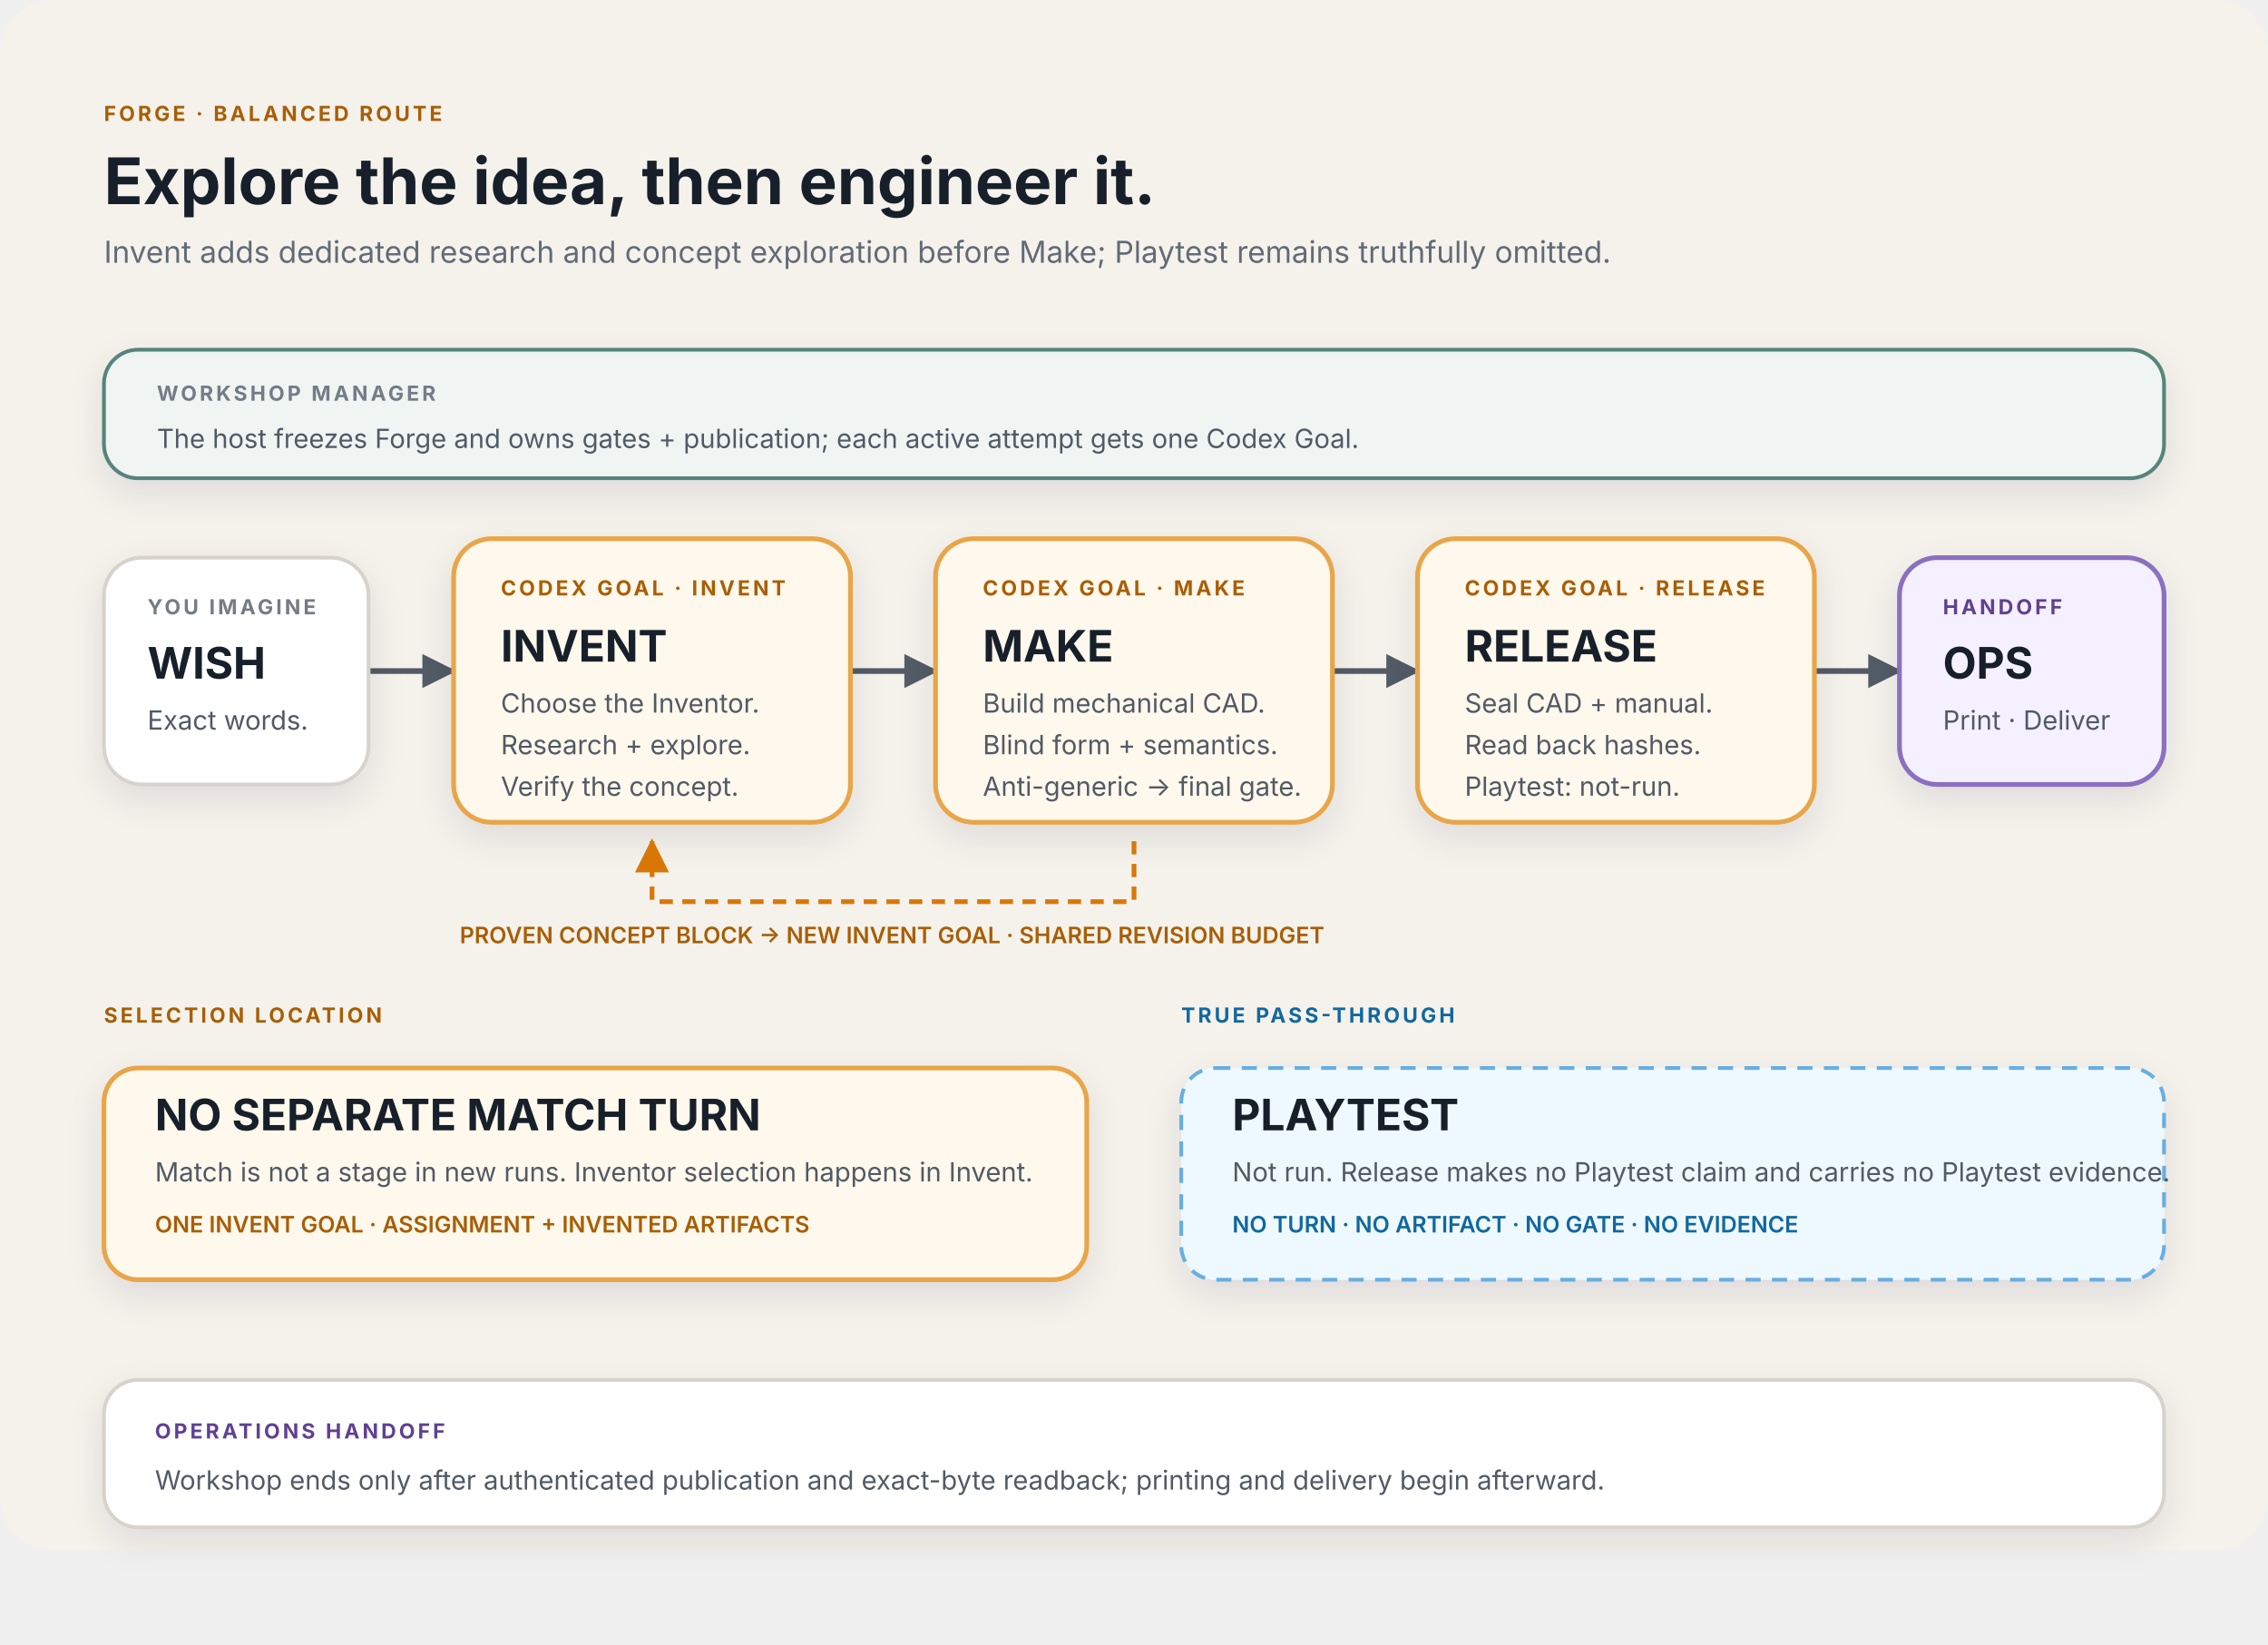
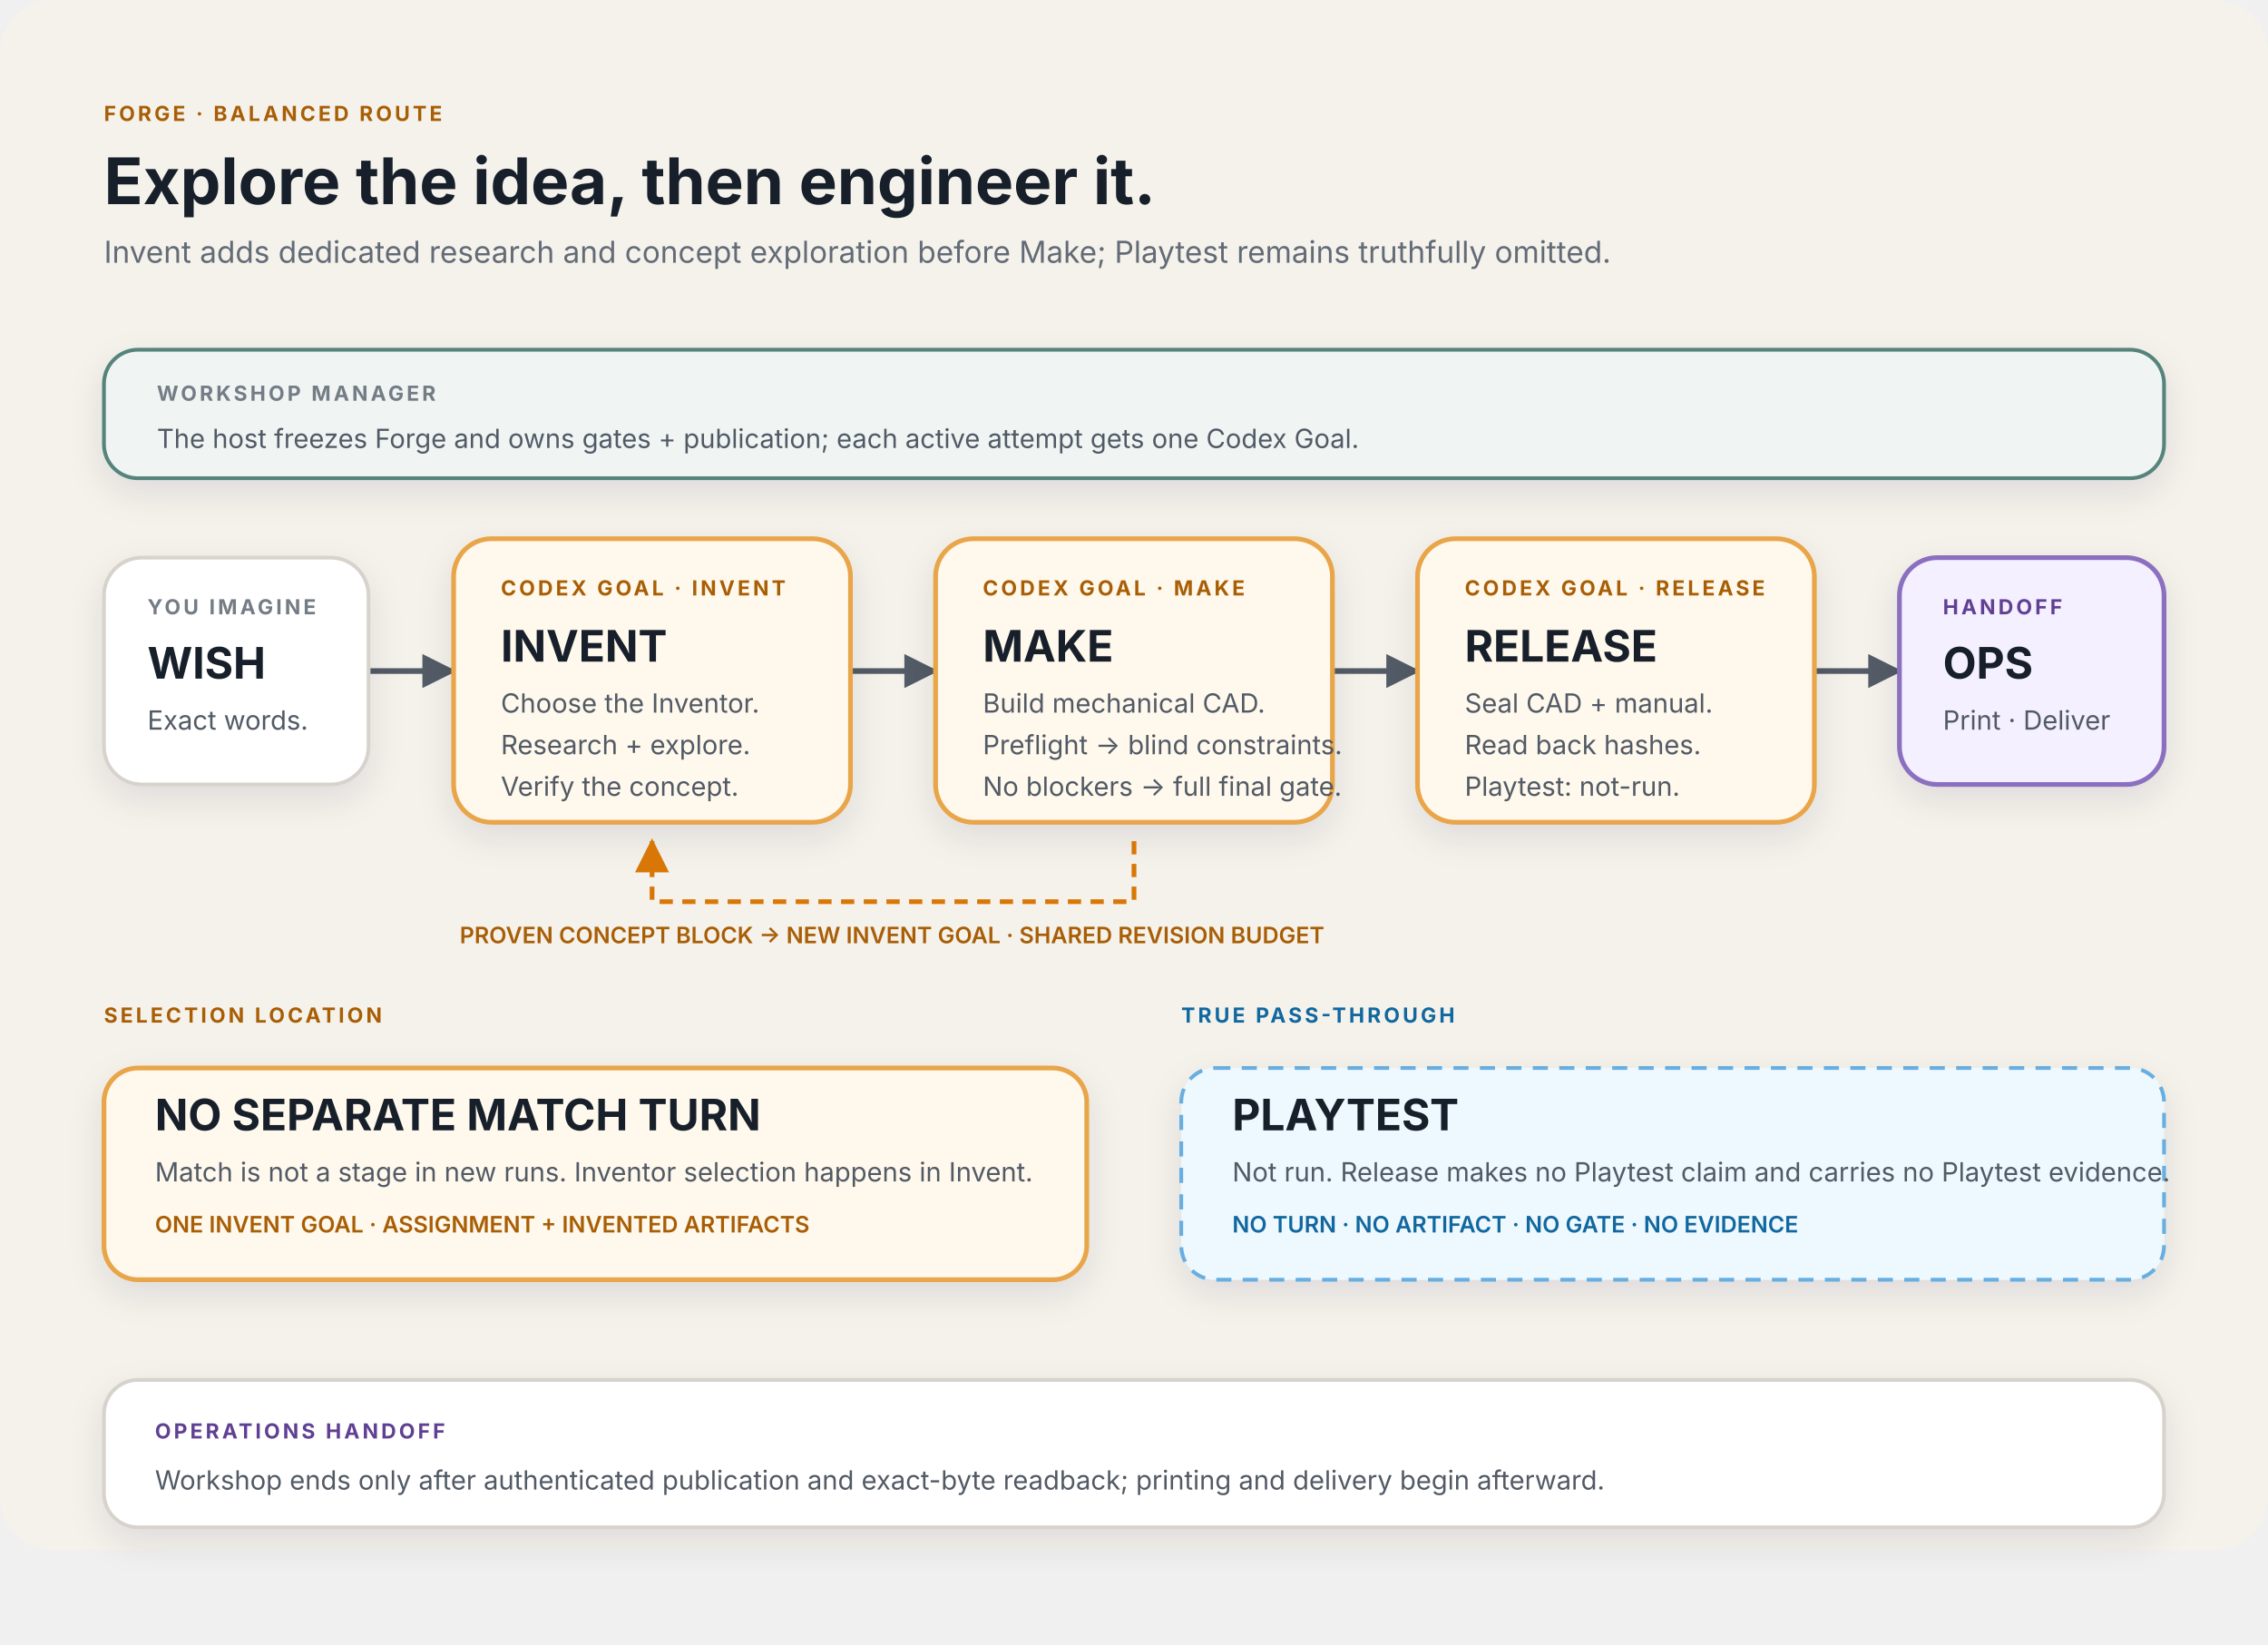
<svg xmlns="http://www.w3.org/2000/svg" viewBox="0 0 1200 870" role="img" aria-labelledby="title description">
  <defs>
    <filter id="shadow" x="-20%" y="-25%" width="140%" height="170%">
      <feDropShadow dx="0" dy="7" stdDeviation="9" flood-color="#17202a" flood-opacity="0.10" />
    </filter>
    <marker id="arrow" viewBox="0 0 12 12" markerWidth="18" markerHeight="18" refX="11" refY="6" orient="auto" markerUnits="userSpaceOnUse" overflow="visible">
      <polygon points="0,0 12,6 0,12" fill="#525b66" />
    </marker>
    <marker id="arrow-repair" viewBox="0 0 12 12" markerWidth="18" markerHeight="18" refX="11" refY="6" orient="auto" markerUnits="userSpaceOnUse" overflow="visible">
      <polygon points="0,0 12,6 0,12" fill="#d97706" />
    </marker>
    <style>
      .title { font: 700 34px -apple-system, BlinkMacSystemFont, "Segoe UI", sans-serif; fill: #17202a; }
      .subtitle { font: 400 16px -apple-system, BlinkMacSystemFont, "Segoe UI", sans-serif; fill: #626b76; }
      .eyebrow { font: 700 11px -apple-system, BlinkMacSystemFont, "Segoe UI", sans-serif; letter-spacing: 1.5px; fill: #747c85; }
      .heading { font: 700 23px -apple-system, BlinkMacSystemFont, "Segoe UI", sans-serif; fill: #17202a; }
      .body { font: 400 14px -apple-system, BlinkMacSystemFont, "Segoe UI", sans-serif; fill: #515a65; }
      .small { font: 600 12px -apple-system, BlinkMacSystemFont, "Segoe UI", sans-serif; fill: #626b76; }
      .route { fill: none; stroke: #525b66; stroke-width: 3; marker-end: url(#arrow); }
      .repair { fill: none; stroke: #d97706; stroke-width: 2.5; stroke-dasharray: 7 5; marker-end: url(#arrow-repair); }
      .node { fill: #ffffff; stroke: #d7d3cc; stroke-width: 2; }
      .manager { fill: #f0f5f4; stroke: #56847c; stroke-width: 2; }
      .active { fill: #fff8ec; stroke: #e8a548; stroke-width: 2.5; }
      .skip { fill: #eef8ff; stroke: #67aee0; stroke-width: 2; stroke-dasharray: 8 6; }
      .ops { fill: #f4f0ff; stroke: #8b6fc0; stroke-width: 2.5; }
      .orange { fill: #a85e05; }
      .blue { fill: #11689f; }
      .purple { fill: #604092; }
    </style>
  </defs>
  <rect width="1200" height="820" rx="28" fill="#f5f2ec" />
  <text x="55" y="64" class="eyebrow orange">FORGE · BALANCED ROUTE</text>
  <text x="55" y="108" class="title">Explore the idea, then engineer it.</text>
  <text x="55" y="139" class="subtitle">Invent adds dedicated research and concept exploration before Make; Playtest remains truthfully omitted.</text>
  <g filter="url(#shadow)">
    <rect x="55" y="185" width="1090" height="68" rx="18" class="manager" />
  </g>
  <text x="83" y="212" class="eyebrow" fill="#376b61">WORKSHOP MANAGER</text>
  <text x="83" y="237" class="body">The host freezes Forge and owns gates + publication; each active attempt gets one Codex Goal.</text>
  <path class="route" d="M 195 355 H 240" />
  <path class="route" d="M 450 355 H 495" />
  <path class="route" d="M 705 355 H 750" />
  <path class="route" d="M 960 355 H 1005" />
  <g filter="url(#shadow)">
    <rect x="55" y="295" width="140" height="120" rx="20" class="node" />
  </g>
  <text x="78" y="325" class="eyebrow">YOU IMAGINE</text>
  <text x="78" y="359" class="heading">WISH</text>
  <text x="78" y="386" class="body">Exact words.</text>
  <g filter="url(#shadow)">
    <rect x="240" y="285" width="210" height="150" rx="20" class="active" />
  </g>
  <text x="265" y="315" class="eyebrow orange">CODEX GOAL · INVENT</text>
  <text x="265" y="350" class="heading">INVENT</text>
  <text x="265" y="377" class="body">Choose the Inventor.</text>
  <text x="265" y="399" class="body">Research + explore.</text>
  <text x="265" y="421" class="body">Verify the concept.</text>
  <g filter="url(#shadow)">
    <rect x="495" y="285" width="210" height="150" rx="20" class="active" />
  </g>
  <text x="520" y="315" class="eyebrow orange">CODEX GOAL · MAKE</text>
  <text x="520" y="350" class="heading">MAKE</text>
  <text x="520" y="377" class="body">Build mechanical CAD.</text>
-   <text x="520" y="399" class="body">Blind form + semantics.</text>
-   <text x="520" y="421" class="body">Anti-generic → final gate.</text>
+   <text x="520" y="399" class="body">Preflight → blind constraints.</text>
+   <text x="520" y="421" class="body">No blockers → full final gate.</text>
  <g filter="url(#shadow)">
    <rect x="750" y="285" width="210" height="150" rx="20" class="active" />
  </g>
  <text x="775" y="315" class="eyebrow orange">CODEX GOAL · RELEASE</text>
  <text x="775" y="350" class="heading">RELEASE</text>
  <text x="775" y="377" class="body">Seal CAD + manual.</text>
  <text x="775" y="399" class="body">Read back hashes.</text>
  <text x="775" y="421" class="body">Playtest: not-run.</text>
  <g filter="url(#shadow)">
    <rect x="1005" y="295" width="140" height="120" rx="20" class="ops" />
  </g>
  <text x="1028" y="325" class="eyebrow purple">HANDOFF</text>
  <text x="1028" y="359" class="heading">OPS</text>
  <text x="1028" y="386" class="body">Print · Deliver</text>
  <path class="repair" d="M 600 445 V 477 H 345 V 445" />
  <text x="472" y="499" text-anchor="middle" class="small orange">PROVEN CONCEPT BLOCK → NEW INVENT GOAL · SHARED REVISION BUDGET</text>
  <text x="55" y="541" class="eyebrow orange">SELECTION LOCATION</text>
  <g filter="url(#shadow)">
    <rect x="55" y="565" width="520" height="112" rx="18" class="active" />
  </g>
  <text x="82" y="598" class="heading">NO SEPARATE MATCH TURN</text>
  <text x="82" y="625" class="body">Match is not a stage in new runs. Inventor selection happens in Invent.</text>
  <text x="82" y="652" class="small orange">ONE INVENT GOAL · ASSIGNMENT + INVENTED ARTIFACTS</text>
  <text x="625" y="541" class="eyebrow blue">TRUE PASS-THROUGH</text>
  <g filter="url(#shadow)">
    <rect x="625" y="565" width="520" height="112" rx="18" class="skip" />
  </g>
  <text x="652" y="598" class="heading">PLAYTEST</text>
  <text x="652" y="625" class="body">Not run. Release makes no Playtest claim and carries no Playtest evidence.</text>
  <text x="652" y="652" class="small blue">NO TURN · NO ARTIFACT · NO GATE · NO EVIDENCE</text>
  <g filter="url(#shadow)">
    <rect x="55" y="730" width="1090" height="78" rx="18" fill="#ffffff" stroke="#d7d3cc" stroke-width="2" />
  </g>
  <text x="82" y="761" class="eyebrow purple">OPERATIONS HANDOFF</text>
  <text x="82" y="788" class="body">Workshop ends only after authenticated publication and exact-byte readback; printing and delivery begin afterward.</text>
</svg>
